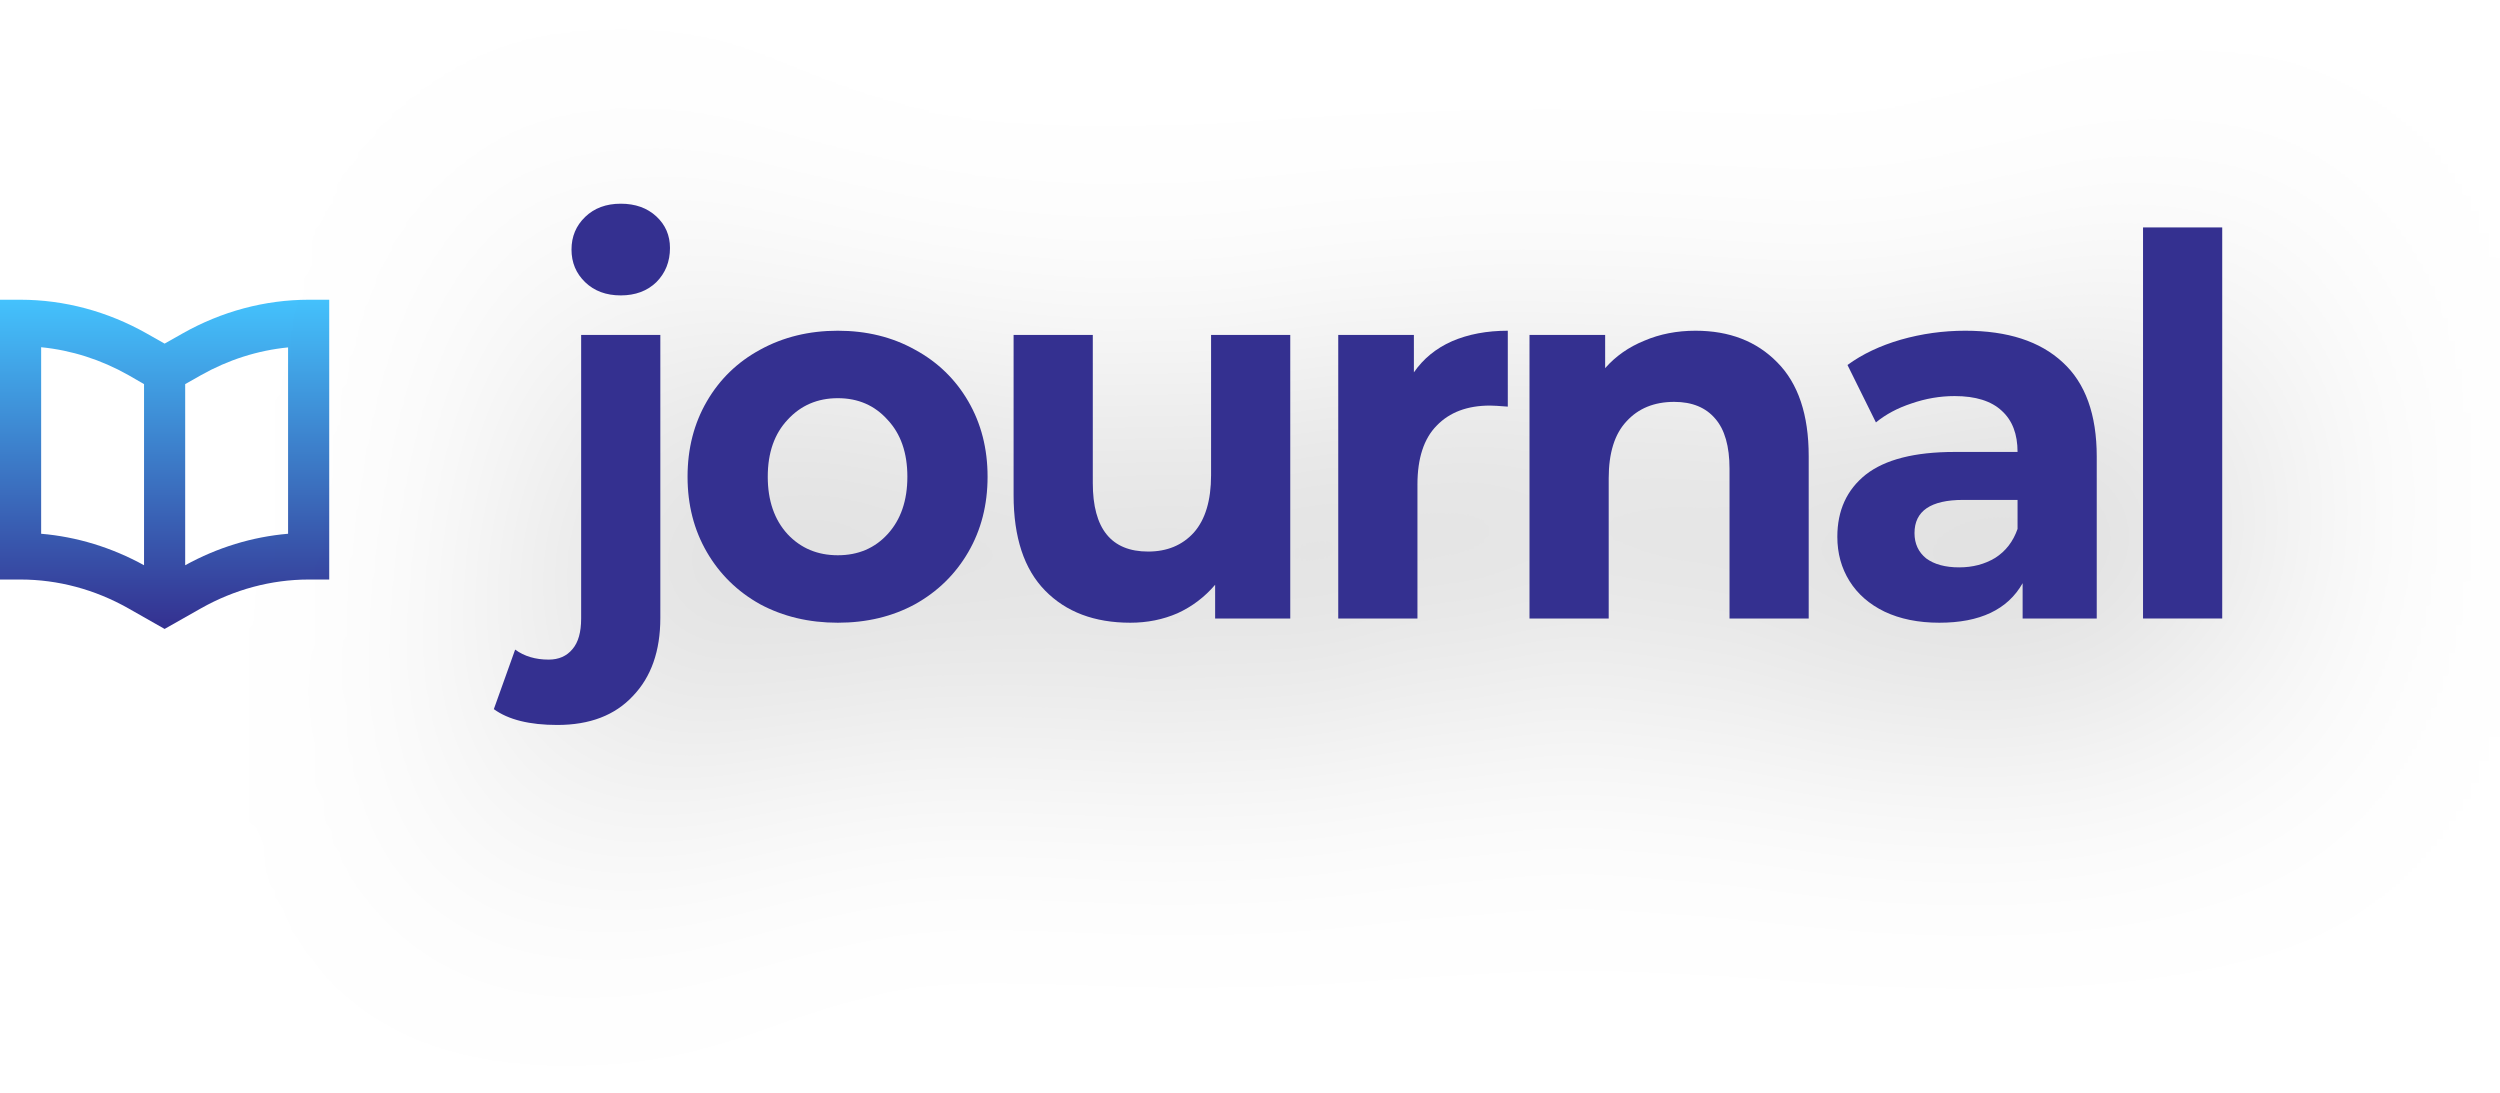
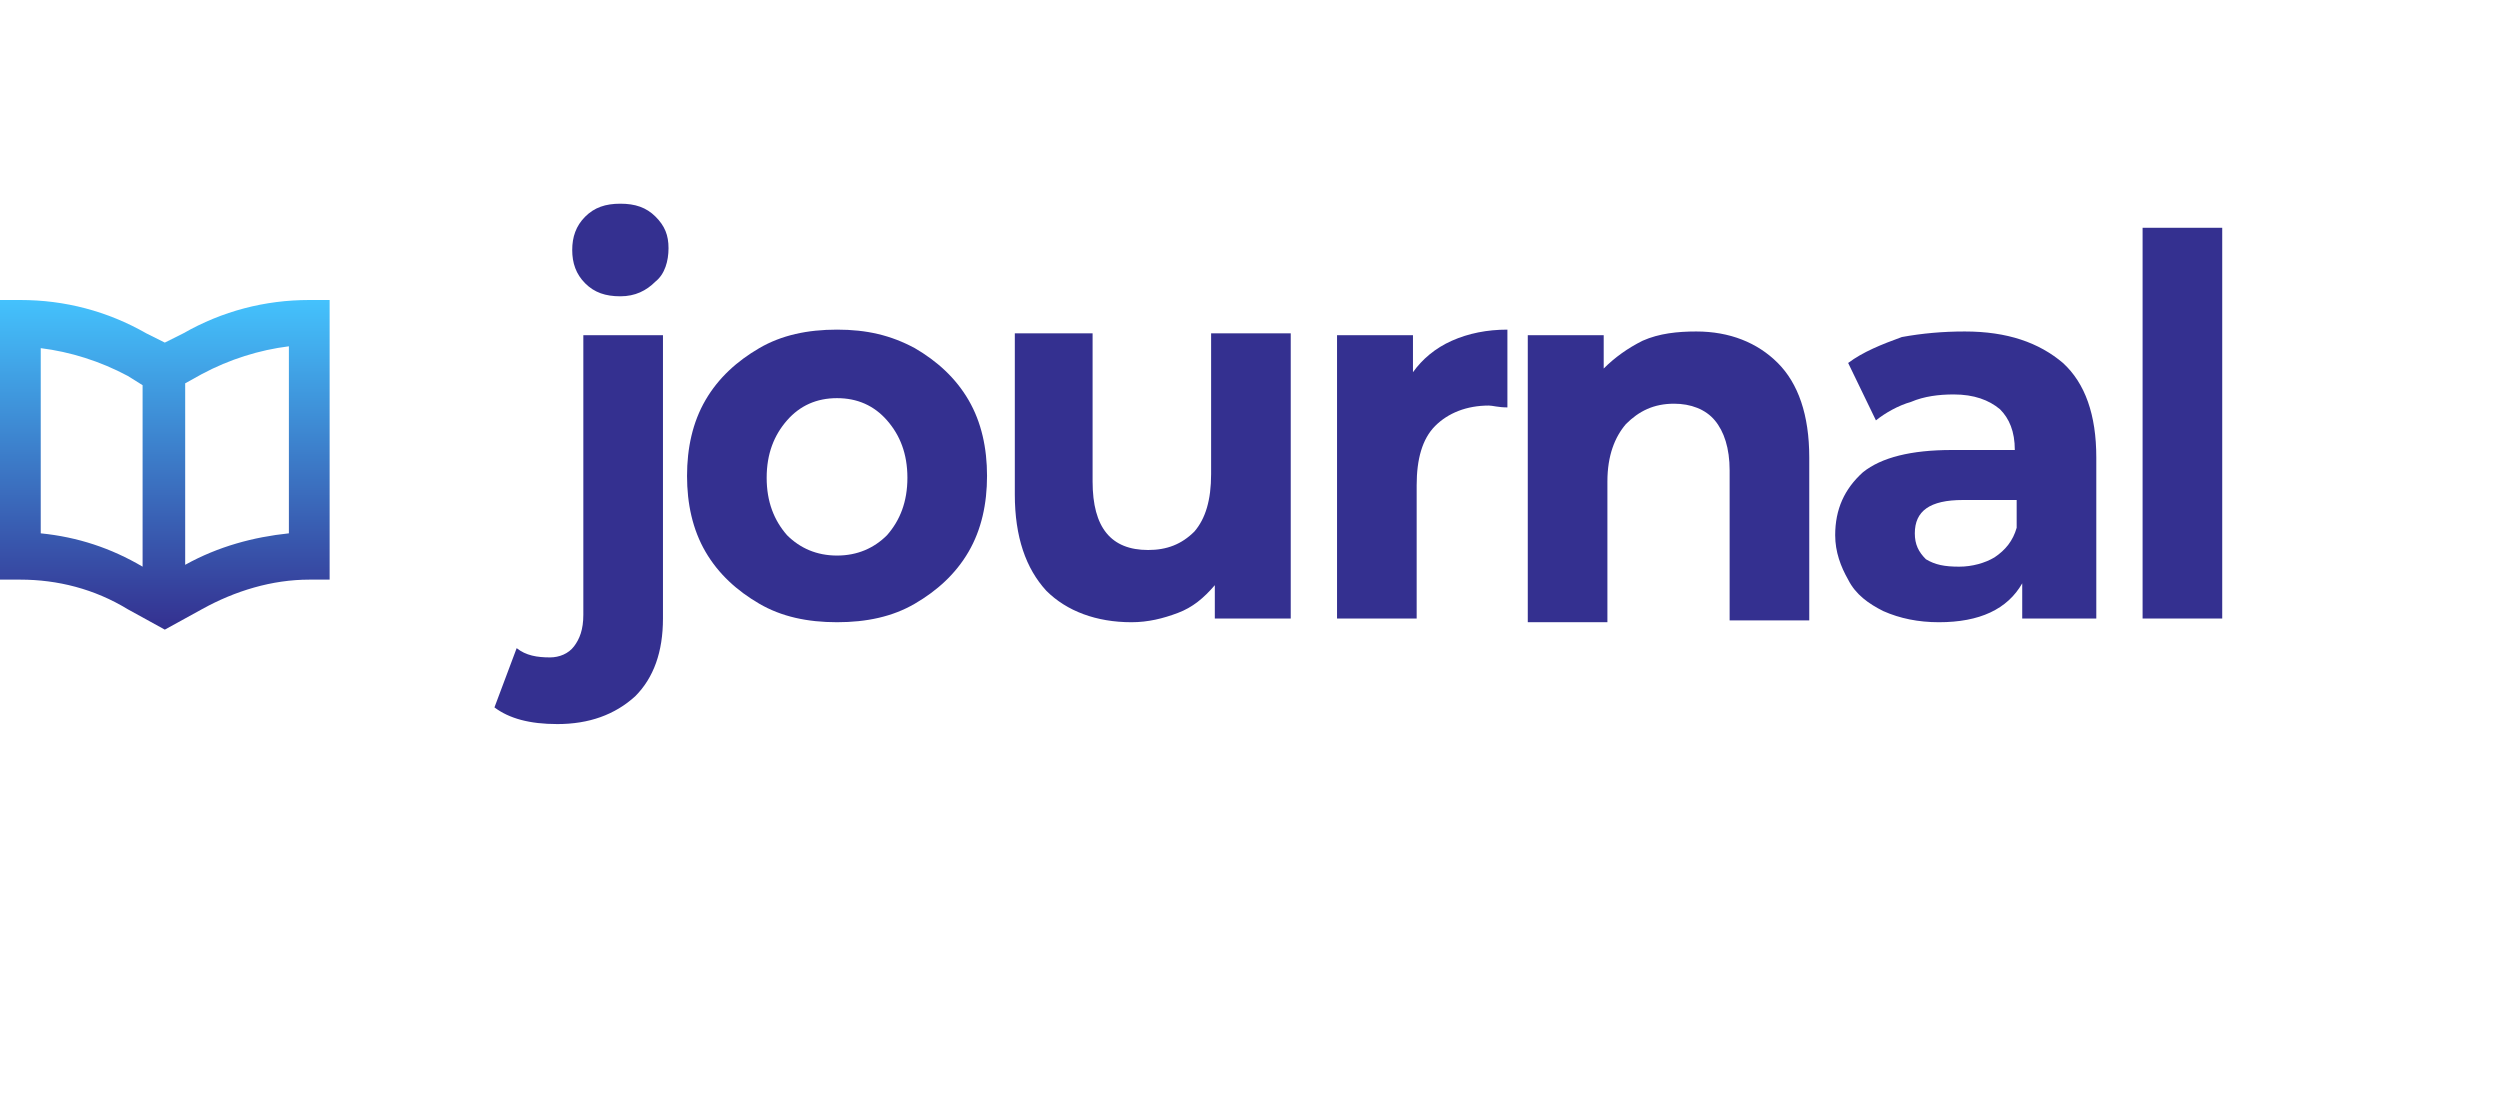
- <svg xmlns="http://www.w3.org/2000/svg" width="135" height="59" viewBox="0 0 135 59" fill="none">
-   <defs>
-     <filter id="filter0_d" x="11.667" y="0" width="123.333" height="58.148" filterUnits="userSpaceOnUse" color-interpolation-filters="sRGB">
-       <feFlood flood-opacity="0" result="BackgroundImageFix" />
-       <feColorMatrix in="SourceAlpha" type="matrix" values="0 0 0 0 0 0 0 0 0 0 0 0 0 0 0 0 0 0 127 0" />
-       <feOffset dy="4" />
-       <feGaussianBlur stdDeviation="7.5" />
-       <feColorMatrix type="matrix" values="0 0 0 0 0 0 0 0 0 0 0 0 0 0 0 0 0 0 0.25 0" />
-       <feBlend mode="normal" in2="BackgroundImageFix" result="effect1_dropShadow" />
-       <feBlend mode="normal" in="SourceGraphic" in2="effect1_dropShadow" result="shape" />
-     </filter>
-     <linearGradient id="paint0_linear" x1="8.889" y1="16.185" x2="8.889" y2="33.963" gradientUnits="userSpaceOnUse">
-       <stop stop-color="#44C2FD" />
-       <stop offset="1" stop-color="#343090" />
-     </linearGradient>
-   </defs>
-   <path d="M9.856 18.008L8.889 18.555L7.922 18.008C5.806 16.812 3.475 16.189 1.111 16.185H0V31.294H1.111C3.13 31.296 5.121 31.828 6.928 32.849L8.889 33.963L10.85 32.852C12.657 31.831 14.648 31.297 16.667 31.294H17.778V16.185H16.667C14.303 16.189 11.971 16.812 9.856 18.008ZM2.222 28.823V18.75C3.86 18.912 5.456 19.421 6.928 20.252L7.778 20.743V30.523C6.037 29.564 4.152 28.987 2.222 28.823ZM15.556 28.823C13.626 28.987 11.741 29.564 10 30.523V20.743L10.85 20.261C12.321 19.43 13.918 18.921 15.556 18.76V28.823Z" fill="url(#paint0_linear)" />
-   <g filter="url(#filter0_d)">
-     <path d="M30.093 39.148C28.595 39.148 27.452 38.864 26.667 38.294L27.818 35.078C28.311 35.439 28.914 35.619 29.627 35.619C30.175 35.619 30.605 35.429 30.916 35.05C31.226 34.689 31.382 34.139 31.382 33.399V18.087H35.658V33.37C35.658 35.154 35.164 36.558 34.178 37.583C33.209 38.626 31.848 39.148 30.093 39.148ZM33.52 15.952C32.734 15.952 32.094 15.715 31.601 15.241C31.107 14.766 30.861 14.178 30.861 13.476C30.861 12.774 31.107 12.186 31.601 11.711C32.094 11.237 32.734 11 33.52 11C34.306 11 34.945 11.228 35.439 11.683C35.932 12.138 36.179 12.708 36.179 13.391C36.179 14.131 35.932 14.747 35.439 15.241C34.945 15.715 34.306 15.952 33.52 15.952Z" fill="#343090" />
-     <path d="M45.242 33.627C43.689 33.627 42.291 33.295 41.048 32.63C39.824 31.948 38.864 31.008 38.17 29.813C37.475 28.617 37.128 27.261 37.128 25.743C37.128 24.225 37.475 22.868 38.17 21.673C38.864 20.478 39.824 19.548 41.048 18.884C42.291 18.201 43.689 17.859 45.242 17.859C46.796 17.859 48.185 18.201 49.409 18.884C50.633 19.548 51.593 20.478 52.287 21.673C52.982 22.868 53.329 24.225 53.329 25.743C53.329 27.261 52.982 28.617 52.287 29.813C51.593 31.008 50.633 31.948 49.409 32.63C48.185 33.295 46.796 33.627 45.242 33.627ZM45.242 29.984C46.339 29.984 47.234 29.604 47.929 28.845C48.642 28.067 48.998 27.033 48.998 25.743C48.998 24.453 48.642 23.428 47.929 22.669C47.234 21.891 46.339 21.502 45.242 21.502C44.146 21.502 43.241 21.891 42.529 22.669C41.816 23.428 41.459 24.453 41.459 25.743C41.459 27.033 41.816 28.067 42.529 28.845C43.241 29.604 44.146 29.984 45.242 29.984Z" fill="#343090" />
-     <path d="M69.674 18.087V33.399H65.617V31.578C65.051 32.242 64.375 32.754 63.589 33.114C62.803 33.456 61.953 33.627 61.039 33.627C59.102 33.627 57.567 33.048 56.434 31.89C55.301 30.733 54.734 29.016 54.734 26.739V18.087H59.011V26.084C59.011 28.551 60.007 29.784 61.999 29.784C63.022 29.784 63.845 29.443 64.466 28.76C65.087 28.058 65.398 27.024 65.398 25.657V18.087H69.674Z" fill="#343090" />
-     <path d="M76.35 20.108C76.862 19.368 77.547 18.808 78.406 18.428C79.283 18.049 80.288 17.859 81.421 17.859V21.958C80.946 21.92 80.626 21.901 80.462 21.901C79.237 21.901 78.278 22.261 77.583 22.982C76.889 23.684 76.542 24.747 76.542 26.17V33.399H72.265V18.087H76.35V20.108Z" fill="#343090" />
-     <path d="M91.557 17.859C93.385 17.859 94.856 18.428 95.971 19.567C97.103 20.705 97.67 22.394 97.67 24.633V33.399H93.394V25.316C93.394 24.102 93.138 23.2 92.626 22.612C92.114 22.005 91.374 21.701 90.406 21.701C89.328 21.701 88.469 22.052 87.829 22.755C87.189 23.438 86.87 24.462 86.87 25.828V33.399H82.593V18.087H86.678V19.88C87.244 19.235 87.948 18.741 88.788 18.4C89.629 18.039 90.552 17.859 91.557 17.859Z" fill="#343090" />
-     <path d="M106.124 17.859C108.409 17.859 110.163 18.428 111.387 19.567C112.612 20.686 113.224 22.384 113.224 24.661V33.399H109.222V31.492C108.418 32.915 106.919 33.627 104.726 33.627C103.593 33.627 102.606 33.427 101.766 33.029C100.943 32.63 100.313 32.08 99.874 31.378C99.436 30.676 99.216 29.879 99.216 28.988C99.216 27.564 99.728 26.445 100.751 25.629C101.793 24.813 103.392 24.405 105.549 24.405H108.948C108.948 23.438 108.664 22.698 108.098 22.185C107.531 21.654 106.682 21.388 105.549 21.388C104.763 21.388 103.986 21.521 103.218 21.787C102.469 22.034 101.83 22.375 101.3 22.811L99.764 19.709C100.569 19.121 101.528 18.666 102.643 18.343C103.776 18.02 104.936 17.859 106.124 17.859ZM105.795 30.638C106.526 30.638 107.175 30.468 107.741 30.126C108.308 29.765 108.71 29.244 108.948 28.561V26.995H106.015C104.26 26.995 103.383 27.593 103.383 28.788C103.383 29.358 103.593 29.813 104.013 30.154C104.452 30.477 105.046 30.638 105.795 30.638Z" fill="#343090" />
-     <path d="M115.724 12.281H120V33.399H115.724V12.281Z" fill="#343090" />
+ <svg xmlns="http://www.w3.org/2000/svg" version="1.1" id="Camada_1" x="0px" y="0px" viewBox="0 0 135 59" style="enable-background:new 0 0 135 59;" xml:space="preserve">
+   <filter color-interpolation-filters="sRGB" filterUnits="userSpaceOnUse" height="58.148" id="filter0_d" width="123.333" x="11.667" y="0">
+     <feFlood flood-opacity="0" result="BackgroundImageFix" />
+     <feColorMatrix in="SourceAlpha" type="matrix" values="0 0 0 0 0 0 0 0 0 0 0 0 0 0 0 0 0 0 127 0" />
+     <feOffset dy="4" />
+     <feGaussianBlur stdDeviation="7.5" />
+     <feColorMatrix type="matrix" values="0 0 0 0 0 0 0 0 0 0 0 0 0 0 0 0 0 0 0.25 0" />
+     <feBlend in2="BackgroundImageFix" mode="normal" result="effect1_dropShadow" />
+     <feBlend in="SourceGraphic" in2="effect1_dropShadow" mode="normal" result="shape" />
+   </filter>
+   <linearGradient id="SVGID_1_" gradientUnits="userSpaceOnUse" x1="8.889" y1="43.705" x2="8.889" y2="25.927" gradientTransform="matrix(1 0 0 -1 0 59.8898)">
+     <stop offset="0" style="stop-color:#44C2FD" />
+     <stop offset="1" style="stop-color:#343090" />
+   </linearGradient>
+   <path style="fill:url(#SVGID_1_);" d="M9.9,18l-1,0.5l-1-0.5c-2.1-1.2-4.4-1.8-6.8-1.8H0v15.1h1.1c2,0,4,0.5,5.8,1.6l2,1.1l2-1.1  c1.8-1,3.8-1.6,5.8-1.6h1.1V16.2h-1.1C14.3,16.2,12,16.8,9.9,18z M2.2,28.8V18.8c1.6,0.2,3.2,0.7,4.7,1.5l0.8,0.5v9.8  C6,29.6,4.2,29,2.2,28.8z M15.6,28.8c-1.9,0.2-3.8,0.7-5.6,1.7v-9.8l0.9-0.5c1.5-0.8,3.1-1.3,4.7-1.5V28.8z" />
+   <g class="st1">
+     <path style="fill:#343090;" d="M30.1,39.1c-1.5,0-2.6-0.3-3.4-0.9l1.2-3.2c0.5,0.4,1.1,0.5,1.8,0.5c0.5,0,1-0.2,1.3-0.6   c0.3-0.4,0.5-0.9,0.5-1.7V18.1h4.3v15.3c0,1.8-0.5,3.2-1.5,4.2C33.2,38.6,31.8,39.1,30.1,39.1z M33.5,16c-0.8,0-1.4-0.2-1.9-0.7   c-0.5-0.5-0.7-1.1-0.7-1.8c0-0.7,0.2-1.3,0.7-1.8c0.5-0.5,1.1-0.7,1.9-0.7s1.4,0.2,1.9,0.7c0.5,0.5,0.7,1,0.7,1.7   c0,0.7-0.2,1.4-0.7,1.8C34.9,15.7,34.3,16,33.5,16z" />
+     <path style="fill:#343090;" d="M45.2,33.6c-1.6,0-3-0.3-4.2-1c-1.2-0.7-2.2-1.6-2.9-2.8c-0.7-1.2-1-2.6-1-4.1c0-1.5,0.3-2.9,1-4.1   c0.7-1.2,1.7-2.1,2.9-2.8c1.2-0.7,2.6-1,4.2-1c1.6,0,2.9,0.3,4.2,1c1.2,0.7,2.2,1.6,2.9,2.8c0.7,1.2,1,2.6,1,4.1   c0,1.5-0.3,2.9-1,4.1c-0.7,1.2-1.7,2.1-2.9,2.8C48.2,33.3,46.8,33.6,45.2,33.6z M45.2,30c1.1,0,2-0.4,2.7-1.1   c0.7-0.8,1.1-1.8,1.1-3.1c0-1.3-0.4-2.3-1.1-3.1c-0.7-0.8-1.6-1.2-2.7-1.2s-2,0.4-2.7,1.2c-0.7,0.8-1.1,1.8-1.1,3.1   c0,1.3,0.4,2.3,1.1,3.1C43.2,29.6,44.1,30,45.2,30z" />
+     <path style="fill:#343090;" d="M69.7,18.1v15.3h-4.1v-1.8c-0.6,0.7-1.2,1.2-2,1.5c-0.8,0.3-1.6,0.5-2.5,0.5c-1.9,0-3.5-0.6-4.6-1.7   c-1.1-1.2-1.7-2.9-1.7-5.2v-8.7H59v8c0,2.5,1,3.7,3,3.7c1,0,1.8-0.3,2.5-1c0.6-0.7,0.9-1.7,0.9-3.1v-7.6H69.7z" />
+     <path style="fill:#343090;" d="M76.3,20.1c0.5-0.7,1.2-1.3,2.1-1.7c0.9-0.4,1.9-0.6,3-0.6V22c-0.5,0-0.8-0.1-1-0.1c-1.2,0-2.2,0.4-2.9,1.1   c-0.7,0.7-1,1.8-1,3.2v7.2h-4.3V18.1h4.1V20.1z" />
+     <path style="fill:#343090;" d="M91.6,17.9c1.8,0,3.3,0.6,4.4,1.7c1.1,1.1,1.7,2.8,1.7,5.1v8.8h-4.3v-8.1c0-1.2-0.3-2.1-0.8-2.7   c-0.5-0.6-1.3-0.9-2.2-0.9c-1.1,0-1.9,0.4-2.6,1.1c-0.6,0.7-1,1.7-1,3.1v7.6h-4.3V18.1h4.1v1.8c0.6-0.6,1.3-1.1,2.1-1.5   C89.6,18,90.6,17.9,91.6,17.9z" />
+     <path style="fill:#343090;" d="M106.1,17.9c2.3,0,4,0.6,5.3,1.7c1.2,1.1,1.8,2.8,1.8,5.1v8.7h-4v-1.9c-0.8,1.4-2.3,2.1-4.5,2.1   c-1.1,0-2.1-0.2-3-0.6c-0.8-0.4-1.5-0.9-1.9-1.7c-0.4-0.7-0.7-1.5-0.7-2.4c0-1.4,0.5-2.5,1.5-3.4c1-0.8,2.6-1.2,4.8-1.2h3.4   c0-1-0.3-1.7-0.8-2.2c-0.6-0.5-1.4-0.8-2.5-0.8c-0.8,0-1.6,0.1-2.3,0.4c-0.7,0.2-1.4,0.6-1.9,1l-1.5-3.1c0.8-0.6,1.8-1,2.9-1.4   C103.8,18,104.9,17.9,106.1,17.9z M105.8,30.6c0.7,0,1.4-0.2,1.9-0.5c0.6-0.4,1-0.9,1.2-1.6V27H106c-1.8,0-2.6,0.6-2.6,1.8   c0,0.6,0.2,1,0.6,1.4C104.5,30.5,105,30.6,105.8,30.6z" />
+     <path style="fill:#343090;" d="M115.7,12.3h4.3v21.1h-4.3V12.3z" />
  </g>
</svg>
